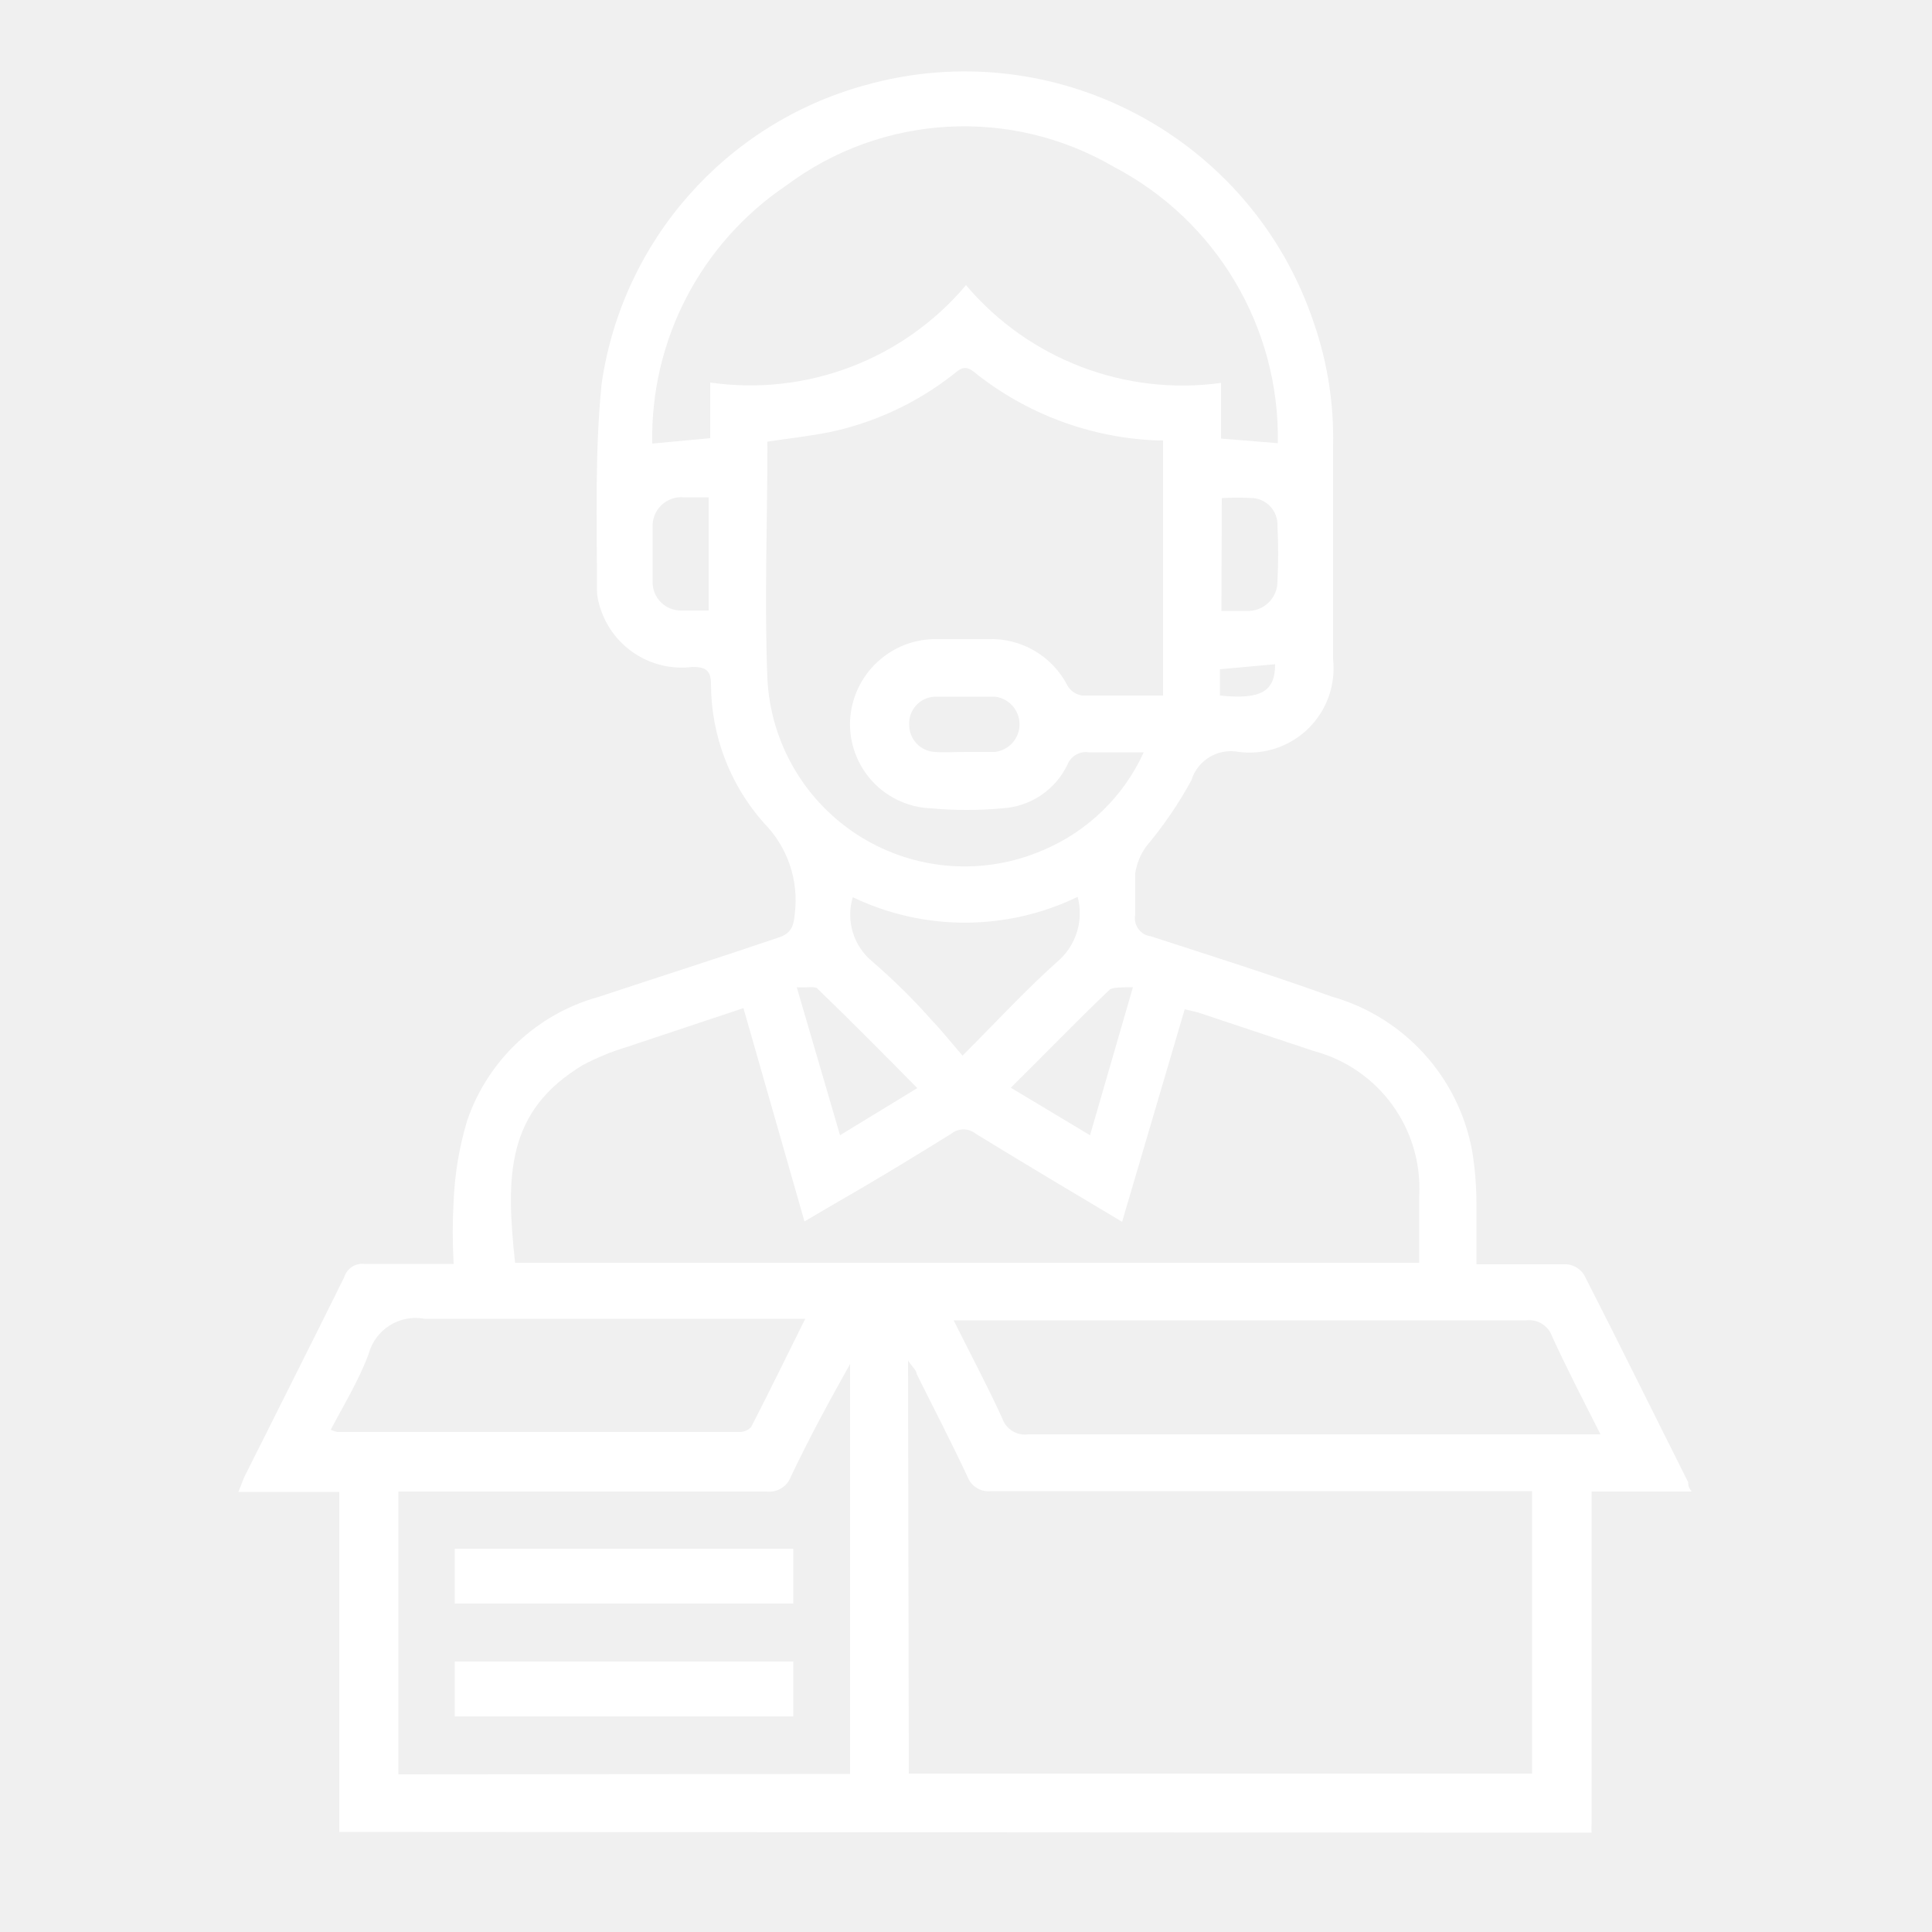
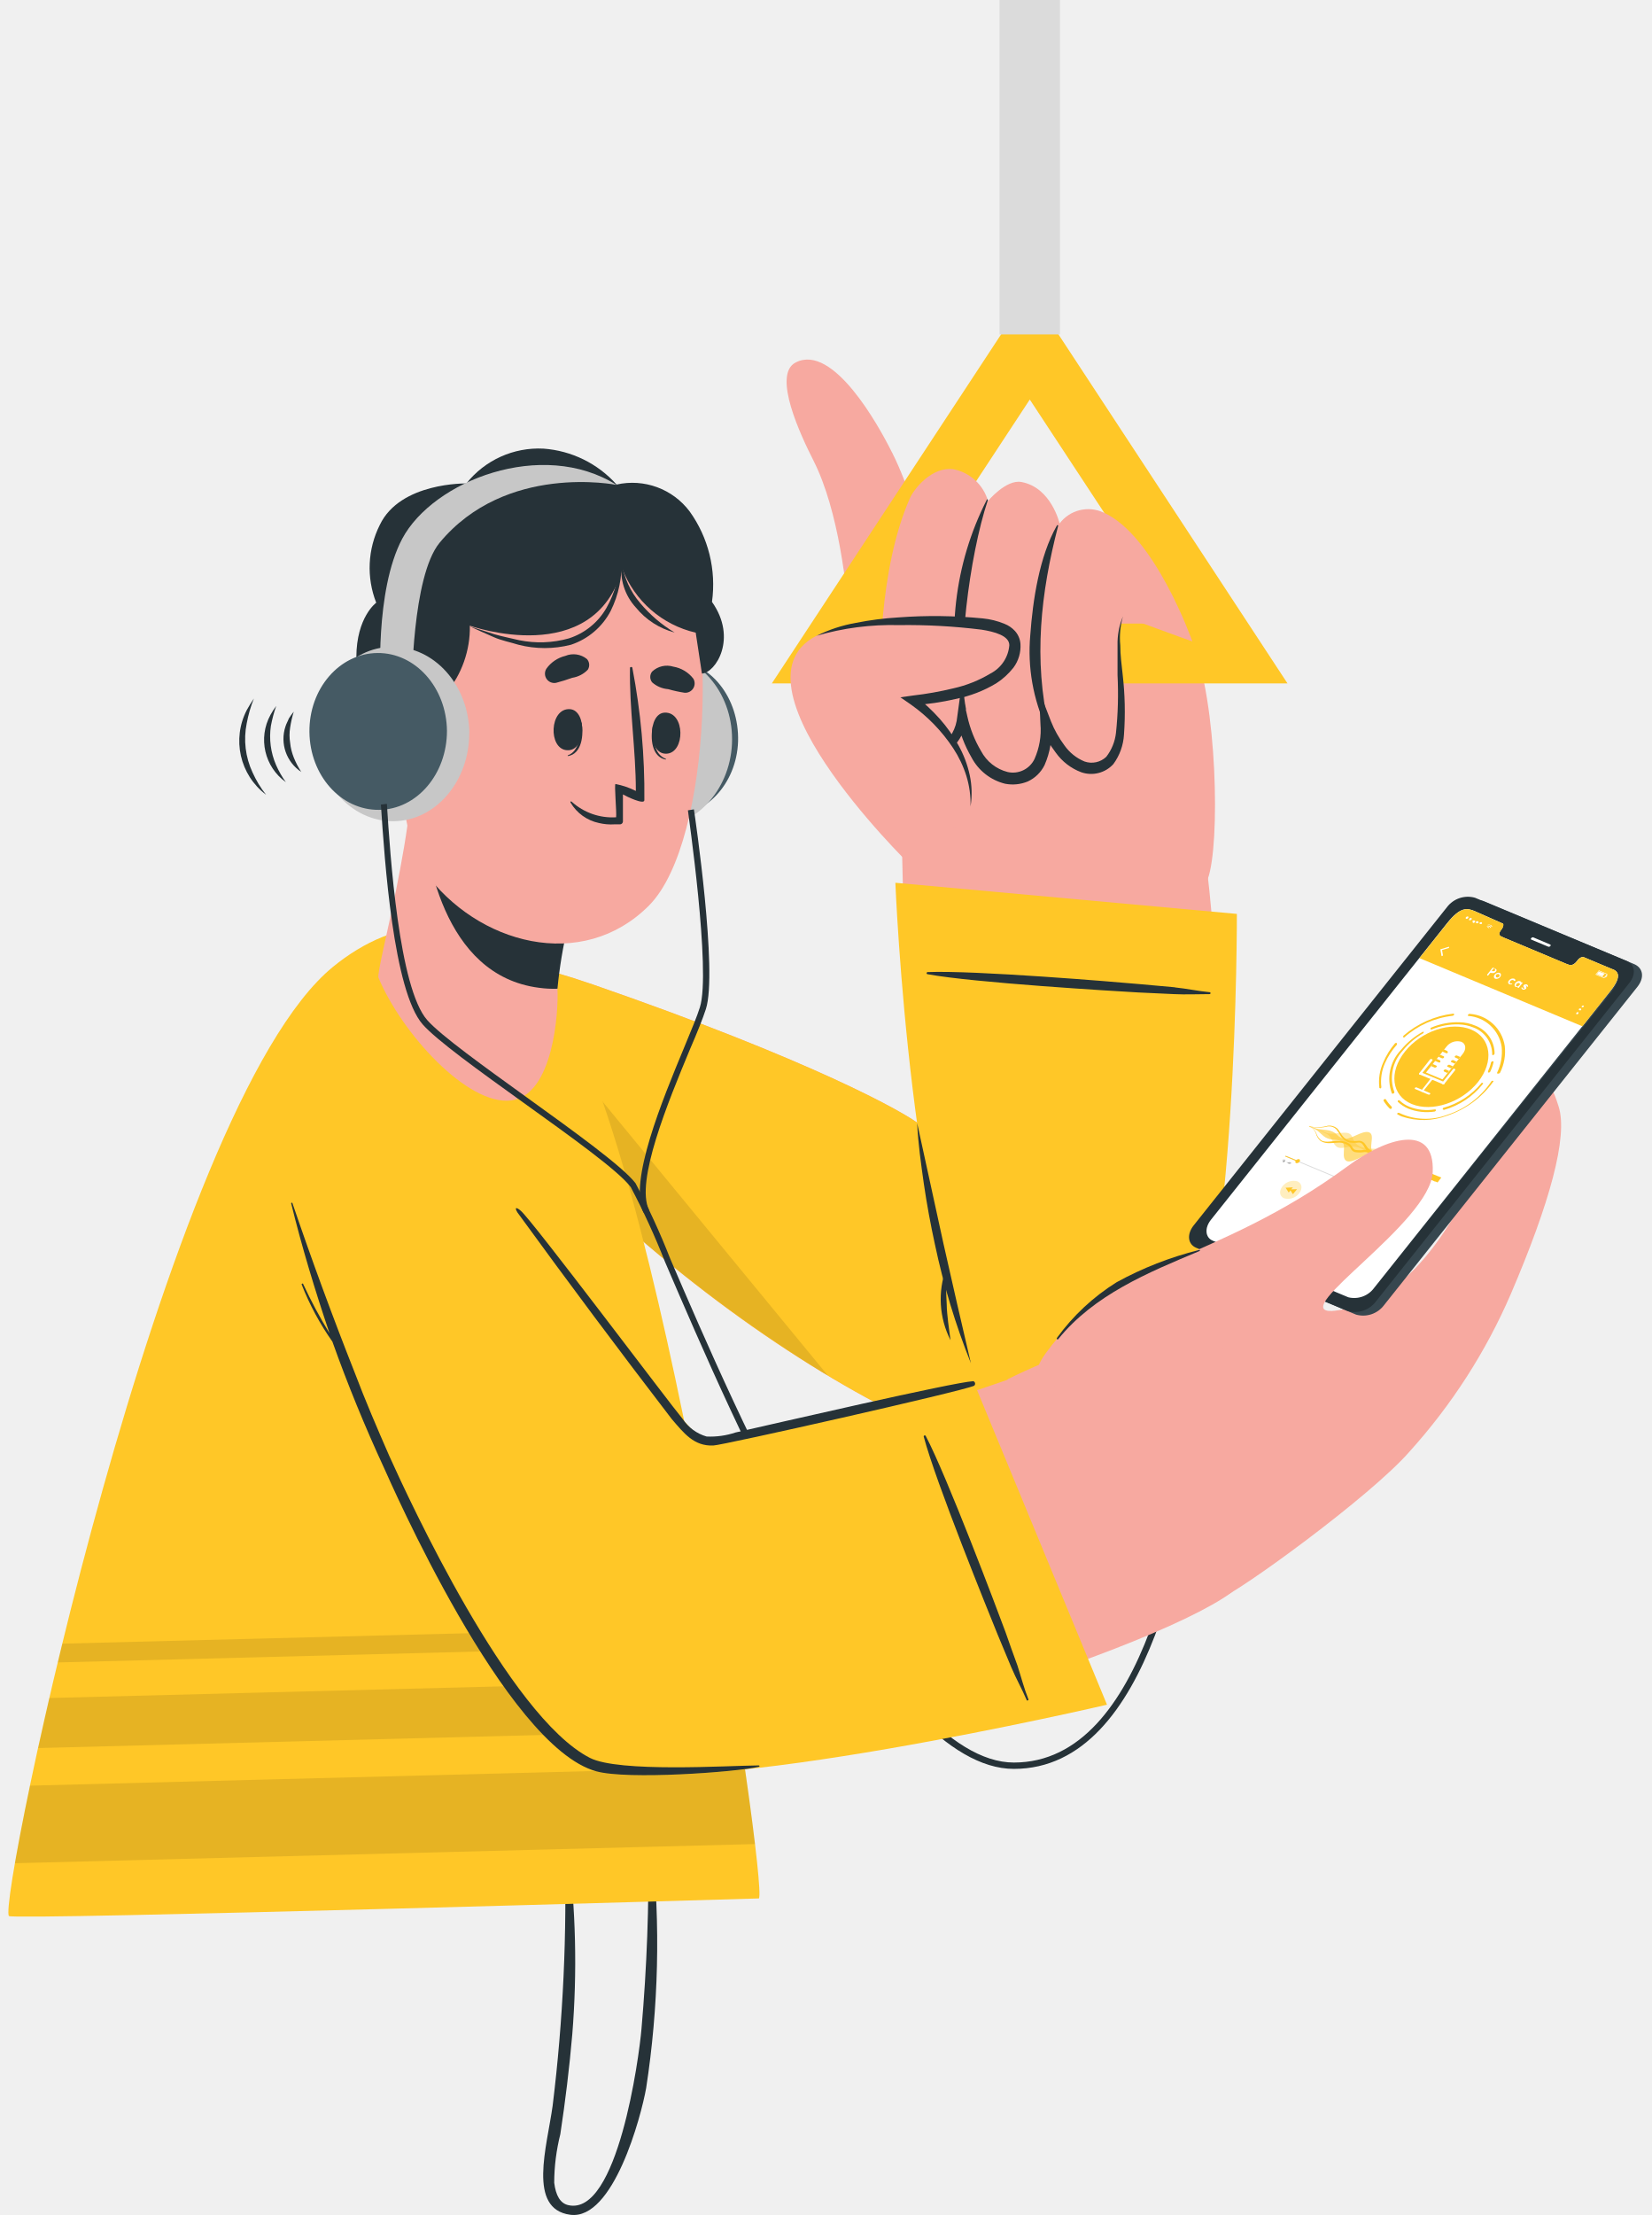
- <svg xmlns="http://www.w3.org/2000/svg" viewBox="0 0 50 50">
-   <path d="M8.78,47.41v-8.8H6.17c.07-.17.11-.29.16-.4.86-1.72,1.73-3.44,2.58-5.16a.49.49,0,0,1,.53-.34c.74,0,1.48,0,2.3,0a14.91,14.91,0,0,1,0-1.64A8.53,8.53,0,0,1,12.09,29a5,5,0,0,1,3.4-3.2c1.54-.51,3.08-1,4.64-1.53.34-.11.41-.28.44-.63a2.84,2.84,0,0,0-.8-2.34A5.43,5.43,0,0,1,18.4,17.7c0-.36-.15-.44-.48-.44a2.21,2.21,0,0,1-2.41-1.61,1.35,1.35,0,0,1-.06-.34c0-1.79-.06-3.6.12-5.38a9.41,9.41,0,0,1,6.8-7.72A9.53,9.53,0,0,1,34,8.35a9.11,9.11,0,0,1,.5,3.19c0,1.84,0,3.68,0,5.52a2.18,2.18,0,0,1-2.44,2.4,1.07,1.07,0,0,0-1.23.74,10.38,10.38,0,0,1-1.17,1.71,1.6,1.6,0,0,0-.28.69c0,.35,0,.71,0,1.07a.47.47,0,0,0,.4.56c1.57.51,3.12,1,4.68,1.56a5.11,5.11,0,0,1,3.64,4,8.42,8.42,0,0,1,.11,1.33c0,.52,0,1,0,1.6.81,0,1.58,0,2.34,0A.59.59,0,0,1,41,33c.91,1.78,1.79,3.57,2.69,5.36,0,.06,0,.13.09.24H41.19c0,.14,0,.23,0,.33v8.28a1.92,1.92,0,0,0,0,.22ZM23.52,45.9H39.65V38.59h-14a.58.58,0,0,1-.61-.37c-.42-.9-.88-1.78-1.32-2.67,0-.09-.11-.17-.22-.34ZM19.24,26.09l-3,1a6.45,6.45,0,0,0-1.15.47c-2,1.2-2,2.88-1.76,5.12H36.73V30.94A3.68,3.68,0,0,0,34,27.2l-3-1-.34-.08-1.62,5.5c-1.31-.78-2.55-1.52-3.79-2.28a.5.5,0,0,0-.63,0c-1,.62-2,1.23-3.05,1.83l-.75.44ZM29.6,19.47c-.54,0-1,0-1.42,0a.51.51,0,0,0-.55.31,2,2,0,0,1-1.7,1.14,10.05,10.05,0,0,1-1.82,0A2.18,2.18,0,0,1,22,18.65a2.22,2.22,0,0,1,2.27-2.11c.43,0,.86,0,1.29,0a2.22,2.22,0,0,1,2.07,1.21A.53.53,0,0,0,28,18c.68,0,1.36,0,2.1,0v-6.6a.56.56,0,0,0-.12,0A8.06,8.06,0,0,1,25.2,9.62c-.24-.19-.37-.06-.53.07a7.78,7.78,0,0,1-3.23,1.5c-.52.1-1.05.16-1.58.24a.61.61,0,0,0,0,.13c0,2-.08,4,0,6A5.11,5.11,0,0,0,27,22,5,5,0,0,0,29.6,19.47Zm3.47-8a7.91,7.91,0,0,0-4.24-7.15,7.68,7.68,0,0,0-8.48.48,7.87,7.87,0,0,0-3.47,6.68l1.5-.14V9.9A7.3,7.3,0,0,0,25,7.38,7.34,7.34,0,0,0,31.6,9.91v1.44ZM22,45.91V35.3c-.56,1-1.06,1.92-1.53,2.91a.6.6,0,0,1-.64.39H10.31v7.32Zm2.68-11.74c.45.9.88,1.71,1.26,2.54a.62.62,0,0,0,.68.41H41.42c-.45-.89-.87-1.7-1.25-2.53a.63.63,0,0,0-.67-.42H24.69ZM8.56,37a.67.67,0,0,0,.17.06H19.15a.4.4,0,0,0,.29-.13c.47-.91.91-1.82,1.4-2.8h-.55c-3.1,0-6.2,0-9.3,0a1.26,1.26,0,0,0-1.45.91C9.28,35.74,8.89,36.37,8.56,37ZM22.07,23.22a1.57,1.57,0,0,0,.5,1.66,16,16,0,0,1,1.55,1.53c.27.28.52.6.79.91.91-.91,1.68-1.75,2.53-2.5a1.65,1.65,0,0,0,.45-1.61A6.71,6.71,0,0,1,22.07,23.22Zm6.14,6.16,1.11-3.83c-.25,0-.49,0-.59.05-.86.82-1.69,1.68-2.57,2.55Zm-7.59-3.83,1.12,3.83,2-1.22c-.87-.88-1.71-1.73-2.57-2.56C21.12,25.51,20.88,25.57,20.62,25.55ZM18.34,12.87h-.65a.74.74,0,0,0-.8.77q0,.7,0,1.41a.73.73,0,0,0,.73.75c.23,0,.47,0,.72,0Zm13.27,2.94h.65a.76.76,0,0,0,.8-.78,13.47,13.47,0,0,0,0-1.42.69.69,0,0,0-.64-.72,7.06,7.06,0,0,0-.8,0ZM25,19.46h0c.25,0,.5,0,.75,0a.72.72,0,0,0,0-1.43c-.51,0-1,0-1.54,0a.69.69,0,0,0-.68.73.7.7,0,0,0,.66.7C24.44,19.48,24.71,19.46,25,19.46Zm8-2.27-1.43.13V18C32.63,18.11,33,17.9,33,17.19Z" style="fill:#fff" />
-   <path d="M20.53,40.08V41.5H11.77V40.08Z" style="fill:#fff" />
-   <path d="M20.53,43v1.42H11.77V43Z" style="fill:#fff" />
+ <svg xmlns="http://www.w3.org/2000/svg" width="138" height="185" fill="none">
+   <path fill="#263238" d="M54.46 153.96c0-.16-.3-.2-.3 0a153.8 153.8 0 0 1-.57 15.5c-.2 2.4-2 15.63-6.1 14.72-.7-.15-1.06-.83-1.19-1.87 0-1.37.18-2.74.51-4.06.42-2.77.76-5.55 1-8.35.42-5.2.3-10.44-.37-15.62a.14.14 0 0 0-.05-.08.14.14 0 0 0-.08-.03.14.14 0 0 0-.09.03.14.14 0 0 0-.05.08c.21 7.2-.12 14.42-1 21.58-.47 3.44-2.13 8.64 1.47 9.12 3.6.48 5.92-8.2 6.34-10.58a79.25 79.25 0 0 0 .48-20.44Z" />
+   <path fill="#F7A9A0" d="M99.6 53.56c2.1 5 2.35 16.97 1.3 19.85-1.04 2.89-21.3 4-23.37 1.63-2.07-2.37-7.8-19.83-6.27-25.16 1.54-5.33 26.18-1.51 28.35 3.68Z" />
+   <path fill="#F7A9A0" d="M74.52 37.79c-1.12-2.26-4.92-9.12-8.04-7.52-2 1 .43 6.13 1.47 8.18 2.14 4.22 2.8 10.72 3.06 13.88.27 3.15 7.27-.75 7.27-.75s-.83-7.94-3.76-13.8Z" />
+   <path fill="#FFC727" d="M107.56 57.08H64.48l21.55-32.8 21.53 32.8Zm-33.83-5h24.6l-12.3-18.71-12.3 18.72Z" />
+   <path fill="#DBDBDB" d="M88.55 0H83.5v27.93h5.05V0Z" />
+   <path fill="#F7A9A0" d="M73.54 56.54s.31 5.58 3.39 6.4c3.07.83 3.62-3.72 3.68-4.04 0 .3.44 5.41 3.61 5.93 3.17.52 3.18-4.11 3.17-4.41.11.27 1.56 3.85 4.07 3.7 4.3-.28.82-9.54 2.4-12.65-.01 0 5.57 2.06 5.75 2.1 0 0-3.13-8.89-7.44-10.77a3 3 0 0 0-3.65.92s-.69-3-3.18-3.46c-1.28-.25-2.8 1.58-2.8 1.58a3.77 3.77 0 0 0-2.89-2.65c-1.79-.24-3.28 1.62-3.63 2.41-2.7 6.07-2.48 14.94-2.48 14.94Z" />
+   <path fill="#263238" d="M82.53 41.76c0-.06-.07-.09-.1 0a25.03 25.03 0 0 0-2 17.3c0 .2.31.33.26.1-.78-4.03.26-12.66 1.84-17.4Zm5.11 19.03c-1.32-5.7-.7-11.27.76-16.87 0-.08-.08-.1-.12 0-1.45 2.55-2 6.22-2.21 9.13-.24 2.68.24 5.38 1.38 7.83.05.05.22.05.2-.1Z" />
+   <path fill="#263238" d="M73.54 56.54c.16 1.06.42 2.11.77 3.13.3 1 .86 1.9 1.62 2.62a2 2 0 0 0 1.32.44c.48-.02.95-.17 1.36-.42a3.42 3.42 0 0 0 1.36-2.45l.32-2.34.52 2.3a9.8 9.8 0 0 0 1.15 2.91 3.48 3.48 0 0 0 2.22 1.75 2 2 0 0 0 2.24-1.08c.41-.92.59-1.93.5-2.94l-.12-2.8 1 2.59c.28.71.66 1.38 1.12 2 .42.6 1 1.07 1.68 1.35a1.78 1.78 0 0 0 1.82-.39 4 4 0 0 0 .81-2c.17-1.6.21-3.22.13-4.84V53.9c-.02-.82.13-1.65.45-2.41-.22.78-.3 1.6-.22 2.41 0 .81.11 1.63.2 2.45.19 1.65.23 3.32.11 4.99-.05.9-.36 1.76-.89 2.48a2.51 2.51 0 0 1-2.68.68 4.6 4.6 0 0 1-2.13-1.64c-.52-.68-.95-1.43-1.28-2.22l.9-.21a6.98 6.98 0 0 1-.56 3.48c-.3.6-.79 1.08-1.4 1.36a3.3 3.3 0 0 1-1.89.19 4.35 4.35 0 0 1-2.81-2.2c-.58-1-1-2.1-1.22-3.23h.83a4.1 4.1 0 0 1-1.85 2.93c-.52.3-1.1.45-1.7.44a2.5 2.5 0 0 1-1.66-.65A6.09 6.09 0 0 1 74 59.83a14.64 14.64 0 0 1-.45-3.3Z" />
+   <path fill="#F7A9A0" d="M76.03 72.23s-16.52-16.07-7.07-19.45c2.8-1 15.53-1.78 15.73.77.26 3.3-4.99 4.61-8.42 4.92 0 0 6.4 4.67 4.46 10.1a5.7 5.7 0 0 1-4.7 3.66Z" />
+   <path fill="#263238" d="M68.19 53.12c1.05-.53 2.17-.9 3.33-1.1 1.15-.23 2.32-.38 3.5-.45 2.36-.18 4.72-.15 7.08.08.62.06 1.23.21 1.81.45.34.13.64.34.88.6a1.81 1.81 0 0 1 .46 1.07 3 3 0 0 1-.59 2c-.4.5-.88.95-1.43 1.3-1.04.63-2.2 1.07-3.39 1.31a22.1 22.1 0 0 1-3.53.52l.2-.74c.72.57 1.39 1.2 2 1.88.59.67 1.11 1.4 1.55 2.19.44.78.76 1.62.95 2.5.19.87.21 1.76.07 2.63a7.9 7.9 0 0 0-.35-2.56 9.33 9.33 0 0 0-1.1-2.31 13.72 13.72 0 0 0-3.54-3.65l-.87-.6 1.06-.15c1.13-.13 2.26-.33 3.37-.6a10.4 10.4 0 0 0 3.1-1.24 2.92 2.92 0 0 0 1.57-2.36c0-.8-1.25-1.13-2.32-1.3a50.36 50.36 0 0 0-6.9-.38c-2.34-.06-4.68.24-6.91.9Z" />
+   <path fill="#F7A9A0" d="M43.65 93.99c19.58 21.17 44.66 32.73 50.89 27.6 6.23-5.13-17.13-27.2-17.53-27.54-1.36-1.15-9.38-5.56-27.47-11.82C31.77 76.1 34.9 84.53 43.65 94Z" />
+   <path fill="#FFC727" d="M43.65 93.99c19.58 21.17 44.66 32.73 50.89 27.6 6.23-5.13-17.13-27.2-17.53-27.54-1.36-1.15-9.38-5.56-27.47-11.82C31.77 76.1 34.9 84.53 43.65 94Z" />
+   <path fill="#020100" d="M69.17 114.9a118.93 118.93 0 0 1-25.52-20.95c-6.8-7.32-10.24-14.06-3.06-13.8l28.58 34.75Z" opacity=".1" />
+   <path fill="#F7A9A0" d="M92.52 122.52c10.42-2.37 10.06-37.42 8.18-50.9-.55-3.99-25.4-4.33-25.33-.04.45 24.4 5.36 53.6 17.15 50.94Z" />
+   <path fill="#FFC727" d="m74.8 73.73 28.53 2.6s.08 31.02-4.66 40c-4.74 9-9.7 9.5-16.14-.54-6.44-10.05-7.73-42.06-7.73-42.06Z" />
+   <path fill="#263238" d="m98.15 82.46-3-.27c-1.99-.18-13.75-1.16-17.65-1a.09.09 0 1 0 0 .18c3.86.71 15.62 1.41 17.57 1.52l3 .14c.99.05 1.99 0 2.99 0 .08 0 .11-.15 0-.16-.95-.09-1.92-.3-2.9-.4ZM76.62 93.8l2.2 10.08 1.13 4.98 1.16 5a60.15 60.15 0 0 1-3-9.9 73.6 73.6 0 0 1-.93-5.08c-.24-1.71-.48-3.36-.56-5.08Z" />
+   <path fill="#263238" d="M79.03 105.94c0 1 0 2 .06 3 0 .5.07 1 .12 1.5.05.5.14.99.2 1.5a7.54 7.54 0 0 1-.37-6Z" />
+   <path fill="#FFC727" d="M63.4 158.56S1.1 160.4.75 160.03c-1-1 12.88-67.69 27.07-79.28 5.08-4.15 12.25-5.65 18.51 2.64 8.59 11.39 17.85 74.14 17.07 75.17Z" />
+   <path fill="#020100" d="m63.07 154.02-61.82 1.6c.3-1.75.73-3.95 1.26-6.48l59.7-1.55c.37 2.5.66 4.7.86 6.43Zm-1.32-9.54L3.19 146l.93-4.18 56.98-1.47c.25 1.4.45 2.81.65 4.13Zm-1.13-7.08-55.79 1.45.38-1.57 55.14-1.42.27 1.54Z" opacity=".1" />
+   <path fill="#F7A9A0" d="M42.71 91.91c-3.63.46-9.15-5.6-11.09-10.25-.12-.32.67-3.44 1.46-7.28.47-2.34.94-4.94 1.2-7.35 0-.5 14.73 5.27 14.73 5.27a38.8 38.8 0 0 0-2.44 9.11c-.03.34-.03.67 0 1v.16c.11 1.92-.35 8.9-3.86 9.34Z" />
+   <path fill="#263238" d="M35.2 67.19c.27 4.15 1.76 14.27 9.82 15.31.51.07 1.03.1 1.55.08a38.22 38.22 0 0 1 2.45-10.28S38.4 68.13 35.2 67.2Z" />
+   <path fill="#455A64" d="M50.23 61.39c-.17 3.62 2.26 6.66 5.43 6.8 3.18.14 5.88-2.66 6-6.27.1-3.62-2.28-6.67-5.45-6.8-3.16-.15-5.84 2.66-5.98 6.27Z" />
+   <path fill="#C7C7C7" d="M48.38 61.54c-.18 3.99 2.53 7.4 6.06 7.56 3.52.16 6.53-3 6.71-6.98.18-4-2.52-7.42-6.06-7.58-3.53-.16-6.56 2.98-6.71 7Z" />
+   <path fill="#F7A9A0" d="M35.66 47.84c-2.75 4.93-3.23 20.76-.2 24.94 4.38 6.09 13.18 8.47 18.77 2.84 5.4-5.47 5.67-26.12 2.14-30.1-5.19-5.85-16.66-4.96-20.71 2.32Z" />
+   <path fill="#263238" d="M48.58 60.35s-.1 0-.1.09c0 1.07-.1 2.3-1.05 2.65v.06c1.19-.17 1.35-1.8 1.15-2.8Z" />
+   <path fill="#263238" d="M47.62 59.23c-1.72-.12-1.85 3.33-.25 3.43 1.6.11 1.69-3.32.25-3.43Zm6.93 1.37s.08 0 .08.1c-.08 1.06 0 2.3 1 2.68v.06c-1.21-.2-1.32-1.84-1.08-2.84Z" />
+   <path fill="#263238" d="M55.53 59.52c1.72-.07 1.73 3.37.14 3.43-1.58.06-1.57-3.38-.14-3.43Zm-9.07-2.49c.46-.12.9-.26 1.35-.42.5-.08.96-.32 1.3-.68a.74.74 0 0 0-.08-.89 1.78 1.78 0 0 0-1.8-.26c-.65.16-1.21.54-1.59 1.08a.78.78 0 0 0 .82 1.17Zm10.74.83a11.1 11.1 0 0 1-1.38-.3c-.5-.04-.97-.24-1.34-.57a.72.72 0 0 1 0-.9 1.8 1.8 0 0 1 1.77-.41c.66.11 1.26.47 1.67 1a.78.78 0 0 1-.71 1.18Zm-9.53 9.18a3.61 3.61 0 0 0 2.37 1.7c.42.1.86.14 1.3.11h.48a.25.25 0 0 0 .22-.23v-2.27c.29.17 1.8.9 1.79.48.04-3.7-.3-7.4-1-11.04 0-.12-.21-.1-.2 0-.06 3.42.49 6.83.49 10.27a6.7 6.7 0 0 0-1.7-.58c-.12 0 .11 2.41.05 2.78a5.06 5.06 0 0 1-3.71-1.3c-.07-.04-.15-.04-.09.08Z" />
+   <path fill="#263238" d="M32.26 59.51c4 1.15 7.09-3.2 6.99-7.25 0 0 10.39 3.7 12.74-4.76a8.63 8.63 0 0 0 6.13 5.34l.52 3.42c1.15-.08 2.99-2.94.84-5.99.37-2.67-.3-5.38-1.87-7.56a5.99 5.99 0 0 0-6.1-2.24 9.07 9.07 0 0 0-6.11-3 7.72 7.72 0 0 0-6.44 2.91s-5.52-.12-7.23 3.46a7.98 7.98 0 0 0-.3 6.5s-1.65 1.19-1.66 4.55c-.02 2.2 1.3 4.28 2.5 4.62Z" />
+   <path fill="#263238" d="M51.91 46.68a9.98 9.98 0 0 1-.43 2.1 8.5 8.5 0 0 1-.82 2 5.58 5.58 0 0 1-3.14 2.54 8.82 8.82 0 0 1-4.15.15c-.69-.17-1.4-.3-2.08-.5-.67-.21-1.36-.45-2.05-.66.65.3 1.3.6 2 .9.68.3 1.37.42 2.07.64 1.44.37 2.95.37 4.39 0a5.8 5.8 0 0 0 3.32-2.83c.67-1.35.97-2.84.9-4.34Z" />
+   <path fill="#263238" d="M56.36 52.83a11.38 11.38 0 0 1-2.87-2.45 6.7 6.7 0 0 1-1.55-3.4 4.64 4.64 0 0 0 1.18 3.76 6.24 6.24 0 0 0 3.24 2.09Z" />
+   <path fill="#F7A9A0" d="M36.24 60.93s-2.49-5.62-4.98-4.82c-2.5.8-1.28 8.47 1.16 9.98a2.72 2.72 0 0 0 3.87-.74l-.05-4.42Z" />
+   <path fill="#263238" d="M31.67 58.32s-.06 0 0 .07c1.7 1.11 2.34 3 2.68 4.92a1.52 1.52 0 0 0-2.16-.81.06.06 0 0 0 0 .06l.02.02a1.7 1.7 0 0 1 1.71.93 8 8 0 0 1 .58 1.64c.06.18.37.15.35 0v-.05c.5-2.4-.7-6.05-3.18-6.78Z" />
+   <path fill="#C7C7C7" d="M31.8 57.26s-.51-7.9 1.8-12.26c2.58-4.85 11.7-8.4 17.9-4.5 0 0-9.25-1.87-14.79 4.85-2.3 2.83-2.3 12.12-2.3 12.12l-2.6-.21Z" />
+   <path fill="#C7C7C7" d="M39.2 61.25c0 3.99-2.79 7.31-6.32 7.34-3.53.03-6.45-3.2-6.45-7.22 0-4.03 2.79-7.32 6.32-7.35 3.53-.03 6.42 3.2 6.46 7.23Z" />
+   <path fill="#455A64" d="M37.34 61.04c0 3.61-2.51 6.57-5.68 6.6-3.18.03-5.77-2.87-5.81-6.5-.04-3.61 2.5-6.57 5.68-6.6 3.17-.03 5.77 2.88 5.81 6.5Z" />
+   <path fill="#263238" d="M25.18 64.48a3.3 3.3 0 0 1-1.33-3.81c.07-.23.2-.44.28-.66.13-.2.26-.39.41-.57a9.3 9.3 0 0 0-.3 1.32c-.07.43-.07.86 0 1.29.04.42.15.84.31 1.24.17.42.38.82.63 1.2Zm-1.28.86a4.34 4.34 0 0 1-1.3-5.64c.14-.26.3-.5.48-.74-.2.54-.34 1.1-.45 1.67a6.02 6.02 0 0 0 .43 3.26c.22.5.5 1 .83 1.45Zm-1.67 1.04a5.62 5.62 0 0 1-1.6-7.1c.18-.33.38-.64.58-.94-.27.68-.47 1.37-.6 2.08a6.59 6.59 0 0 0 .49 4.1c.3.66.67 1.29 1.13 1.86Zm62.47 81.36c-10.98 0-23.24-28.6-29.15-42.36a60.78 60.78 0 0 0-2.85-6.22c-1-1.36-5.07-4.26-8.98-7.07-3.72-2.67-7.23-5.2-8.4-6.52-2.46-2.8-3.19-13.7-3.5-18.37l.5-.06c.27 4.22 1 15.4 3.38 18.07 1.13 1.28 4.78 3.9 8.3 6.44 3.94 2.84 8 5.76 9.09 7.17a59.46 59.46 0 0 1 2.91 6.33c5.41 12.59 18.08 42.06 28.7 42.06 11.13 0 14.04-19.84 15.29-28.3.24-1.6.4-2.76.56-3.25.94-3 5.5-8.8 5.7-9.05l.38.3c0 .07-4.7 6-5.6 8.9-.24 1.05-.42 2.1-.55 3.17-1.21 8.66-4.2 28.76-15.78 28.76Z" />
+   <path fill="#263238" d="M53.76 101.28c-1.25-2.58 1.55-9.35 3.41-13.83.58-1.4 1.08-2.6 1.3-3.32.95-3-1-16.32-1-16.45l.5-.08c.09.56 2 13.61 1 16.68-.24.75-.74 2-1.33 3.36-1.83 4.4-4.58 11.05-3.42 13.42l-.46.22Z" />
+   <path fill="#F7A9A0" d="M24.08 96.54c2.79 16.35 16.5 46.9 25.45 49.8 10.34 3.34 46.28-8.15 53.33-13.32 2.8-2.05-12.15-20.15-15.64-18.87-14.63 5.38-27.6 8.15-29.5 6.87-2.88-2-14.68-18.88-22.35-29.37-9.64-13.18-12.54-2.44-11.29 4.9Z" />
+   <path fill="#F7A9A0" d="M101.93 133.51c1.6-.57 12.6-8.55 15.85-12.3a48.04 48.04 0 0 0 8.43-13.12c3.26-7.6 4.8-13.17 4-15.67-.93-2.9-1.19-3.36-8.8 9.26-4.3 7.13-8.4 7.98-11.97 7.87a54.8 54.8 0 0 0-25.29 5.66s11.64 20.5 17.78 18.3Z" />
+   <path fill="#37474F" d="M136.8 82.41 115.63 109a2.18 2.18 0 0 1-2.34.8l-12.65-5.29c-.71-.3-.81-1.13-.23-1.86l21.17-26.6a2.19 2.19 0 0 1 2.34-.8l12.66 5.3c.7.34.8 1.12.22 1.86Z" />
+   <path fill="#263238" d="m135.89 80.26-12.67-5.28a2.19 2.19 0 0 0-2.34.79l-21.17 26.59c-.58.74-.48 1.57.23 1.86l12.65 5.28a2.2 2.2 0 0 0 2.34-.78l21.17-26.6c.6-.74.5-1.56-.21-1.86Zm-21.1 27.3a2.05 2.05 0 0 1-2.15.79l-11.33-4.73c-.62-.26-.7-1.05-.14-1.75l19.72-24.76c1.13-1.42 1.7-1.27 2.34-1l2.26 1c.14 0 .12.25 0 .44l-.06.08c-.36.45-.12.55.17.67l5.25 2.2c.3.12.53.22.89-.23l.06-.08c.15-.2.38-.3.52-.24l2.26.95c.63.25 1 .66 0 2l-19.78 24.66Z" />
+   <path fill="#fff" d="m134.51 82.8-19.71 24.76a2.06 2.06 0 0 1-2.16.79l-11.33-4.73c-.62-.26-.7-1.05-.14-1.75l19.72-24.76c1.13-1.42 1.7-1.27 2.34-1l2.26 1c.14 0 .12.25 0 .44l-.06.08c-.36.45-.12.55.17.67l5.25 2.2c.29.12.53.22.89-.23l.06-.08c.15-.2.38-.3.52-.24l2.26.95c.61.18.97.6-.07 1.9Z" />
+   <path fill="#fff" d="m129.35 79.07-1.42-.59a.08.08 0 0 1-.04-.06l.01-.04.03-.03a.15.15 0 0 1 .16-.06l1.42.6.03.03a.08.08 0 0 1 0 .07l-.03.03a.15.15 0 0 1-.16.05Z" />
+   <path fill="#FFC727" d="M123.47 90.38c-1.37 1.71-3.84 2.53-5.53 1.83-1.69-.7-1.94-2.66-.57-4.38 1.37-1.72 3.84-2.54 5.53-1.84 1.68.71 1.93 2.67.57 4.39Z" />
+   <path fill="#fff" d="m120.5 90.15-1.37-.57 1.7-2.15a1.16 1.16 0 0 1 1.25-.42c.38.16.44.6.13 1l-1.7 2.14Z" />
+   <path fill="#FFC727" d="M120.62 88.34a.14.14 0 0 1-.15.05l-.3-.13.13-.17.3.13c.05.02.06.07.02.12Zm-.31.39a.16.16 0 0 1-.14 0l-.3-.13.13-.17.3.13c.04.07.05.12.01.17Zm-.31.39a.16.16 0 0 1-.14.05l-.3-.13.13-.17.3.13c.05.02.05.07.02.12Zm1.68-.45-.14.17-.29-.13c-.05 0-.06-.07 0-.12a.18.18 0 0 1 .15-.05l.28.13Zm-.31.39-.14.17-.29-.13c-.05 0-.06-.07 0-.12a.16.16 0 0 1 .15-.05l.28.13Zm-.44-1.11a.14.14 0 0 1-.15 0l-.3-.13.13-.17.3.13c.05.09.06.09.02.17Zm1.07.33-.15.17-.29-.13a.06.06 0 0 1-.02-.02.06.06 0 0 1-.01-.04v-.03l.03-.02a.14.14 0 0 1 .15-.05l.28.12Zm-.94 1.17-.14.17-.29-.13s-.06-.07 0-.12a.16.16 0 0 1 .15-.05l.28.13Z" />
+   <path fill="#fff" d="M118.76 91.18s-.05-.07 0-.12l.78-1a.14.14 0 0 1 .15-.05s.06.08 0 .13l-.8 1a.13.13 0 0 1-.14.05Z" />
+   <path fill="#fff" d="M120.66 90.54a.16.16 0 0 1-.15 0l-1.92-.8s-.05-.07 0-.11a.15.15 0 0 1 .15-.06l1.91.8c.04.07.04.12.01.17Z" />
+   <path fill="#fff" d="M119.64 88.48c.05 0 .05.07 0 .12l-.92 1.14a.13.13 0 0 1-.15 0s-.05-.07 0-.11l.9-1.15a.13.13 0 0 1 .17 0Zm1.91.8s.06.07 0 .12l-.9 1.14a.16.16 0 0 1-.16 0 .07.07 0 0 1-.03-.1c.02 0 .02 0 .03-.02l.91-1.14a.14.14 0 0 1 .15 0Zm-2.25 2.13-1.07-.45c-.05 0-.06-.07 0-.12a.14.14 0 0 1 .15 0l1.07.45c.05 0 .05.07 0 .12a.16.16 0 0 1-.15 0Z" />
+   <path fill="#FFC727" d="M116.28 91.33a3.5 3.5 0 0 1 .75-3.63 6.32 6.32 0 0 1 1.84-1.53.1.1 0 0 1 .07.02s0 .1-.06.12a6 6 0 0 0-1.69 1.44 3.35 3.35 0 0 0-.7 3.46s0 .1-.08.12a.12.12 0 0 1-.13 0Zm1.36 1.26a2.94 2.94 0 0 1-.87-.57v-.07a.1.1 0 0 1 .02-.03.1.1 0 0 1 .14 0c.24.23.52.4.82.52a4 4 0 0 0 2.11.22c.06 0 .1 0 .1.07 0 .03-.02.05-.04.07a.15.15 0 0 1-.08.04c-.74.11-1.5.03-2.2-.25Zm2.89.07v-.06c0-.03.02-.05.04-.07a6.3 6.3 0 0 0 3.22-2.1l.07.02c.05 0 .06.07 0 .11a6.35 6.35 0 0 1-3.23 2.14l-.1-.04Zm3.78-3.09v-.1c.11-.23.2-.48.25-.73l.05-.07a.14.14 0 0 1 .08-.03c.05 0 .1 0 .08.08a3.6 3.6 0 0 1-.27.78.14.14 0 0 1-.13.08l-.06-.01Zm-4.81-3.63a.11.11 0 0 1 .08-.12 5.61 5.61 0 0 1 2.36-.44c.45.01.88.1 1.3.28a2.5 2.5 0 0 1 1.62 2.35s-.05.09-.1.11c-.07.02-.1 0-.1-.06a2.39 2.39 0 0 0-1.56-2.24c-.4-.16-.8-.25-1.23-.26a5.37 5.37 0 0 0-2.25.42.1.1 0 0 1-.12-.04Z" />
+   <path fill="#FFC727" d="m125.08 89.66-.01-.02a.05.05 0 0 1 0-.05l.01-.02a4 4 0 0 0 .37-2.14 3.05 3.05 0 0 0-2.8-2.58s-.06-.05 0-.1a.14.14 0 0 1 .15-.07 3.17 3.17 0 0 1 2.91 2.68c.09.77-.05 1.54-.39 2.23a.17.17 0 0 1-.06.05.16.16 0 0 1-.08.03l-.1-.01Zm-7.85-3.02v-.12a7.73 7.73 0 0 1 4.17-1.86.07.07 0 0 1 .06.02l.02.02v.04c0 .02-.02.05-.05.06a.15.15 0 0 1-.07.04 7.28 7.28 0 0 0-4.06 1.82c-.02 0-.05 0-.07-.02Zm-2 4.22v-.05c-.08-.7.03-1.41.32-2.06a6.1 6.1 0 0 1 1-1.62.14.14 0 0 1 .08-.02c.02 0 .05 0 .07.02v.12c-.41.46-.75.98-1 1.55a3.85 3.85 0 0 0-.3 2s0 .1-.1.11l-.06-.05Zm.87 1.73c-.2-.2-.38-.42-.52-.66 0 0 0-.09.06-.12s.11 0 .13 0c.14.23.3.44.5.63v.13a.13.13 0 0 1-.18.02Zm1.01.66c-.12-.05-.24-.1-.35-.17-.05 0-.05-.08 0-.12a.15.15 0 0 1 .15 0 5.1 5.1 0 0 0 4 .15 7.05 7.05 0 0 0 3.67-2.78.12.12 0 0 1 .14-.06c.05 0 .06.06 0 .11a7.79 7.79 0 0 1-3.82 2.8 5.6 5.6 0 0 1-3.79.07Z" />
+   <path fill="#FFC727" d="m120.06 98.46-.06.06c-.6-.24-1.34-.54-1.52-.57-1.25-.18-1.66.38-2 .22-.34-.16-.19-1.17-.68-1.37-.48-.2-.85 0-1.18-.12-.33-.12-.2-.46-1-.79s-1.4.13-1.85-.06c-.45-.19-.47-.93-1-1.16l-1.38-.58v-.06l1.39.58c.54.23 1.45-.14 1.9.05.45.19.23.8 1 1.11.77.32 1.08.08 1.41.22.34.14.25.48.74.68.5.2 1.7-.38 2-.26.3.12-.09.7.75 1.38.47.26.97.49 1.48.67Z" opacity=".4" />
+   <path fill="#FFC727" d="m120.05 98.46-.05.06c-.77-.32-1.74.6-2.38.33-.46-.2-.27-1.22-.86-1.47s-.9.11-1.25 0c-.34-.11-.14-.74-.69-1-.54-.26-1.73.82-2.3.6-.57-.24.06-1.44-.48-1.66-.54-.22-.7-.06-1.16-.25-.44-.18-.66-.61-1.12-.81l-.4-.16v-.06l.4.16c.46.19 1.08.1 1.53.3.45.19.36.38.9.6.52.21 1.63-.76 2.2-.52.56.24-.21 1.45.44 1.73.66.28 1.15-.2 1.51-.06.36.15.1.52.67.76.57.24 1.73-.39 2.19-.2.69.26.08 1.33.85 1.65Z" opacity=".6" />
+   <path fill="#FFC727" d="M109.38 94.07c.51.11 1.05.1 1.56-.05a1 1 0 0 1 .76.22c.2.2.3.45.46.64.15.2.37.34.62.4.25.03.51.03.77 0 .16 0 .3.07.42.18.09.11.17.23.24.34a.8.8 0 0 0 .57.36c.47.08.93-.28 1.56-.19a.8.8 0 0 1 .64.65c.08.28.13.41.34.47.24.05.48.05.72 0 .31-.03.63.06.88.25.2.18.38.37.56.58a.8.8 0 0 0 .26.16l.37.15.3.12-.2.26-.11.15-.18-.08-.36-.16a.89.89 0 0 0-.32-.08h-.78a1.3 1.3 0 0 1-.86-.34c-.22-.25-.29-.43-.5-.53-.36-.25-.86.12-1.48.07a.8.8 0 0 1-.68-.58c-.08-.28-.11-.5-.28-.65-.2-.13-.44-.2-.67-.19-.28.05-.56.05-.83 0a.57.57 0 0 1-.32-.3.69.69 0 0 0-.24-.27c-.2-.14-.45-.21-.7-.22-.5 0-1.08.17-1.57-.13a1.3 1.3 0 0 1-.41-.67 1 1 0 0 0-.54-.56Zm0 0a1 1 0 0 1 .57.54c.07.25.22.47.42.63.44.26 1 0 1.53.06.28-.01.56.06.8.21.27.15.31.5.53.53.25.04.5.04.75 0 .3-.02.58.06.83.22.2.2.35.46.4.75a.5.5 0 0 0 .45.36c.25 0 .5-.06.72-.14.3-.11.61-.11.9 0 .29.12.48.45.61.57.17.14.38.2.6.19h.8c.15 0 .3.04.46.1l.36.15-.3.07.1.39-.35-.16a1.13 1.13 0 0 1-.4-.27c-.22-.22-.35-.45-.51-.58a.83.83 0 0 0-.61-.18c-.29.01-.57-.02-.84-.11a.76.76 0 0 1-.4-.3 1.42 1.42 0 0 1-.15-.43.49.49 0 0 0-.37-.44c-.43-.1-1 .24-1.54.13a1.06 1.06 0 0 1-.72-.48c-.14-.26-.23-.44-.48-.46-.27.04-.54.04-.8 0a1.2 1.2 0 0 1-.68-.46 6.52 6.52 0 0 0-.43-.65.86.86 0 0 0-.7-.23c-.5.13-1.04.13-1.55 0v-.01Zm25.13-11.27-2.31 2.92-13.62-5.7 2.32-2.9c1.13-1.43 1.7-1.28 2.34-1l2.26 1c.14 0 .12.24 0 .43l-.06.08c-.36.45-.12.55.17.67l5.25 2.2c.3.12.53.22.89-.23l.06-.08c.15-.2.38-.3.52-.24l2.26.95c.6.18.96.6-.08 1.9Z" />
+   <path fill="#fff" d="M124.67 77.43a.2.2 0 0 0-.14-.17.34.34 0 0 0-.28 0h.26v.06l.16.11Z" />
+   <path fill="#fff" d="M124.22 77.38v-.05a.35.35 0 0 1 .2 0 .19.19 0 0 1 .14.16h-.06a.14.14 0 0 0-.1-.11.19.19 0 0 0-.18 0Z" />
+   <path fill="#fff" d="M124.42 77.52h-.08l.01-.03v-.03a.09.09 0 0 0-.1 0v-.05c.05-.02.16.02.17.11Zm-.14.03h-.05.05c.06 0 .02-.02 0 0Zm-1.81-.94a.17.17 0 0 1 .17-.06c.05 0 .05.08 0 .13a.15.15 0 0 1-.16.06.08.08 0 0 1-.03-.02.09.09 0 0 1 0-.04v-.04s0-.02.02-.03Zm.29.12a.15.15 0 0 1 .16-.06l.02.03a.1.1 0 0 1 .01.04.1.1 0 0 1 0 .04l-.03.02a.17.17 0 0 1-.17.06c-.03.03-.03-.08 0-.13Zm.28.17a.16.16 0 0 1 .17 0l.02.02a.08.08 0 0 1 0 .08l-.02.02a.15.15 0 0 1-.16.06c-.04-.13-.05-.19-.01-.19Zm.29.06a.15.15 0 0 1 .16 0l.02.03a.08.08 0 0 1 0 .08l-.02.02a.16.16 0 0 1-.17 0c-.03-.02-.03-.08 0-.13Zm.27.12a.16.16 0 0 1 .18-.05.08.08 0 0 1 .03.07v.04c-.02 0-.02.02-.03.02a.15.15 0 0 1-.16 0 .08.08 0 0 1-.01-.08Zm10.42 4.62-.73-.3.28-.35.72.3-.27.35Zm-.66-.33.65.27.22-.27-.66-.27-.21.27Z" />
+   <path fill="#fff" d="m134.05 81.32-.48-.18-.17.21.46.2.2-.23Zm.1.32-.07-.02.15-.19.07.03-.15.18Zm-9.54-.38h-.12l-.16.21a.08.08 0 0 1-.09 0v-.07l.44-.56a.09.09 0 0 1 .1 0l.15.07c.12.05.13.17 0 .28a.33.33 0 0 1-.32.07Zm0-.15h.11a.16.16 0 0 0 .18-.05v-.13l-.12-.05-.17.23Zm.19.49a.3.3 0 0 1 .07-.2.48.48 0 0 1 .2-.14.34.34 0 0 1 .22 0 .16.16 0 0 1 .1.14c0 .08-.02.15-.07.2a.35.35 0 0 1-.2.14.33.33 0 0 1-.22 0 .17.17 0 0 1-.06-.05.18.18 0 0 1-.04-.09Zm.17-.16a.2.2 0 0 0 0 .12.07.07 0 0 0 .06.07.11.11 0 0 0 .11 0 .2.2 0 0 0 .12-.08l.02-.06c0-.02 0-.04-.02-.06l-.01-.04a.08.08 0 0 0-.04-.03.17.17 0 0 0-.12 0 .25.25 0 0 0-.12.08Zm1.1.44a.4.4 0 0 1 .43-.14c.05.03.09.07.11.11a.1.1 0 0 1-.02.05.1.1 0 0 1-.03.03h-.08a.13.13 0 0 0-.06-.07.25.25 0 0 0-.25.08c-.06.08-.05.17 0 .2a.2.2 0 0 0 .11 0h.06a.1.1 0 0 1-.02.05.1.1 0 0 1-.04.02.39.39 0 0 1-.19 0 .2.2 0 0 1-.07-.06.2.2 0 0 1-.01-.19.2.2 0 0 1 .06-.08Zm.96.42-.15.2a.08.08 0 0 1-.09 0v-.07a.29.29 0 0 1-.16 0 .16.16 0 0 1-.07-.05.15.15 0 0 1-.03-.09.21.21 0 0 1 .07-.19.37.37 0 0 1 .19-.14.28.28 0 0 1 .22 0 .13.13 0 0 1 .09.1.1.1 0 0 1 .09 0v.06l-.16.18Zm-.1 0a.16.16 0 0 0 .05-.11.12.12 0 0 0-.02-.04.12.12 0 0 0-.04-.04.17.17 0 0 0-.12 0 .25.25 0 0 0-.16.2l.02.04.04.03h.12a.32.32 0 0 0 .11-.12v.04Zm.17.17h.09a.1.1 0 0 0 .07.1h.08v-.07l-.07-.06v-.14a.25.25 0 0 1 .14-.08c.04-.01.1-.01.14 0a.2.2 0 0 1 .1.11l.01.04-.01.04h-.08a.18.18 0 0 0-.06-.08h-.11.05l.06.06v.05a.1.1 0 0 1 0 .04.1.1 0 0 1 0 .07.29.29 0 0 1-.15.1.26.26 0 0 1-.15 0 .25.25 0 0 1-.12-.14.1.1 0 0 1 .02-.03Zm-6.67-2.61-.1-.57.72-.22.01.1-.59.18.08.46-.12.05Zm11.87 4.21a.12.12 0 0 1-.13.05c-.05 0-.05-.07 0-.11a.13.13 0 0 1 .15 0v.03l-.01.03Zm-.22.3a.17.17 0 0 1-.15 0 .07.07 0 0 1 0-.12.13.13 0 0 1 .15 0s.04.07 0 .12Zm-.23.29a.15.15 0 0 1-.15.05s-.05-.07 0-.12a.13.13 0 0 1 .14-.05c.04.02.04.07 0 .12Z" />
+   <path fill="#FFC727" d="M108.53 99.67a1.17 1.17 0 0 1-1.26.41c-.38-.16-.44-.6-.13-1a1.18 1.18 0 0 1 1.26-.41c.38.18.44.6.13 1Zm6.6 2.75a1.16 1.16 0 0 1-1.25.42c-.38-.16-.44-.6-.13-1a1.15 1.15 0 0 1 1.25-.42c.39.17.44.61.13 1Z" opacity=".3" />
+   <path fill="#FFC727" d="m114.27 102.35.34-.43.27.4-.61.03Z" />
+   <path fill="#FFC727" d="m113.92 102.2.35-.42.26.39-.61.04Zm-5.91-3.03-.35.43-.26-.4.61-.03Z" />
+   <path fill="#FFC727" d="m108.36 99.32-.35.42-.26-.4.61-.02Zm2.31 1.85-.27-.1.73-.93.26.11-.72.92Zm.47.2-.26-.1.73-.93.26.11-.73.92Z" />
+   <path fill="#FFC727" d="M110.77 102.12c-.2 0-.38-.03-.55-.1a1 1 0 0 1-.6-.68 1.37 1.37 0 0 1 .3-1.16 1.94 1.94 0 0 1 2.13-.68 1 1 0 0 1 .61.67 1.35 1.35 0 0 1-.32 1.16 2.05 2.05 0 0 1-1.58.79Zm.74-2.23a1.61 1.61 0 0 0-1.18.6.88.88 0 0 0-.23.73.5.5 0 0 0 .32.34 1.47 1.47 0 0 0 1.53-.54.84.84 0 0 0 .22-.73.5.5 0 0 0-.3-.34 1 1 0 0 0-.36-.06Z" />
+   <path fill="#DBDBDB" d="m118 101.03-10.63-4.44.04-.06 10.64 4.44-.04.06Z" />
+   <path fill="#FFC727" d="m108.37 97.01-1-.42.04-.06 1.01.42-.05.06Z" />
+   <path fill="#FFC727" d="M108.55 97.04a.27.27 0 0 1-.28.1.13.13 0 0 1-.05-.05.14.14 0 0 1-.01-.06c0-.02 0-.04.02-.06a.13.13 0 0 1 .04-.05.27.27 0 0 1 .28-.1l.04.05a.14.14 0 0 1 0 .12l-.04.05Z" />
+   <path fill="#A6A6A6" d="M107.16 96.85h.1a.14.14 0 0 1 .08 0l.01.03v.13a.21.21 0 0 1-.09.05.1.1 0 0 1-.09 0V97a.18.18 0 0 1-.01-.15Zm.12.05v-.06h-.03l-.06.05v.07c.02 0 .04 0 .06-.02l.03-.04Zm.3.24h-.09l.24-.1-.1.13-.05-.03Zm0-.12-.12.05h.06l.06-.05Z" />
+   <path fill="#A6A6A6" d="M107.78 97.2a.11.11 0 0 1-.13 0s-.05-.06 0-.1a.12.12 0 0 1 .1 0 .1.1 0 0 1 .1 0v.07a.1.1 0 0 1-.07.03Zm0 0v-.05h-.07v.06a.06.06 0 0 0 .04-.03l.03.02Zm0-.12v-.02.02Z" />
+   <path fill="#F7A9A0" d="M111.24 109.5c-3.68.05 8.28-7.41 8.45-11.6.19-4.17-3.89-2.87-7.1-.5-11.17 8.2-19.59 7.8-25.24 15.64-5.66 7.83 23.9-3.55 23.9-3.55Z" />
+   <path fill="#263238" d="M100.17 104.4c-2.4.6-4.71 1.5-6.88 2.69a17.8 17.8 0 0 0-4.99 4.65c-.06.08.05.19.11.1 3-3.7 7.49-5.55 11.77-7.34.09-.03.09-.13-.01-.1Z" />
+   <path fill="#FFC727" d="M58.52 120.01c2.86.77 22.78-4.69 22.78-4.69l11.18 27.06s-34.67 8.08-42.77 5.27c-8.1-2.8-20.7-30.3-24.78-46.29-3.83-15.03 1.28-24.84 11.97-9.27.03 0 20.12 27.51 21.62 27.92Z" />
+   <path fill="#263238" d="M49.28 146.82c-6.79-3.47-15.15-21.66-16.76-25.22-1-2.29-2-4.61-2.9-6.99a310.43 310.43 0 0 1-5.2-14.15.08.08 0 0 0-.03-.01l-.04.01a.07.07 0 0 0-.03.03c.9 3.67 2 7.3 3.21 10.87a40.08 40.08 0 0 1-2.21-4.13c0-.07-.15 0-.12.05a22.7 22.7 0 0 0 2.57 4.78 125.7 125.7 0 0 0 4.32 10.56c.46 1 10.14 23.25 17.72 25.32 2.63.73 11.65.07 13.57-.37.09 0 .1-.12 0-.12-2.59.02-11.68.61-14.1-.63ZM85 139.11c-.34-.94-.68-1.87-1-2.8-.69-1.86-4.87-12.97-6.67-16.39a.09.09 0 0 0-.11-.03.1.1 0 0 0-.04.04c-.01.02-.02.04-.01.06 1 3.8 5.44 14.72 6.17 16.52l1.15 2.76c.39.92.89 1.8 1.28 2.72 0 .1.19 0 .15-.05-.37-.92-.62-1.9-.92-2.83Zm-3.7-23.75c-1.64.08-16.55 3.54-19.84 4.28-.78.26-1.6.38-2.43.34a3.57 3.57 0 0 1-2-1.47C56 117.3 44.4 101.84 43.5 101.12c-.32-.28-.57-.34-.27.15a823.9 823.9 0 0 0 12.88 17.24c1.03 1.2 1.86 2.29 3.48 2.22.7 0 20.8-4.53 21.79-4.99a.22.22 0 0 0 .08-.2.22.22 0 0 0-.14-.18Z" />
</svg>
